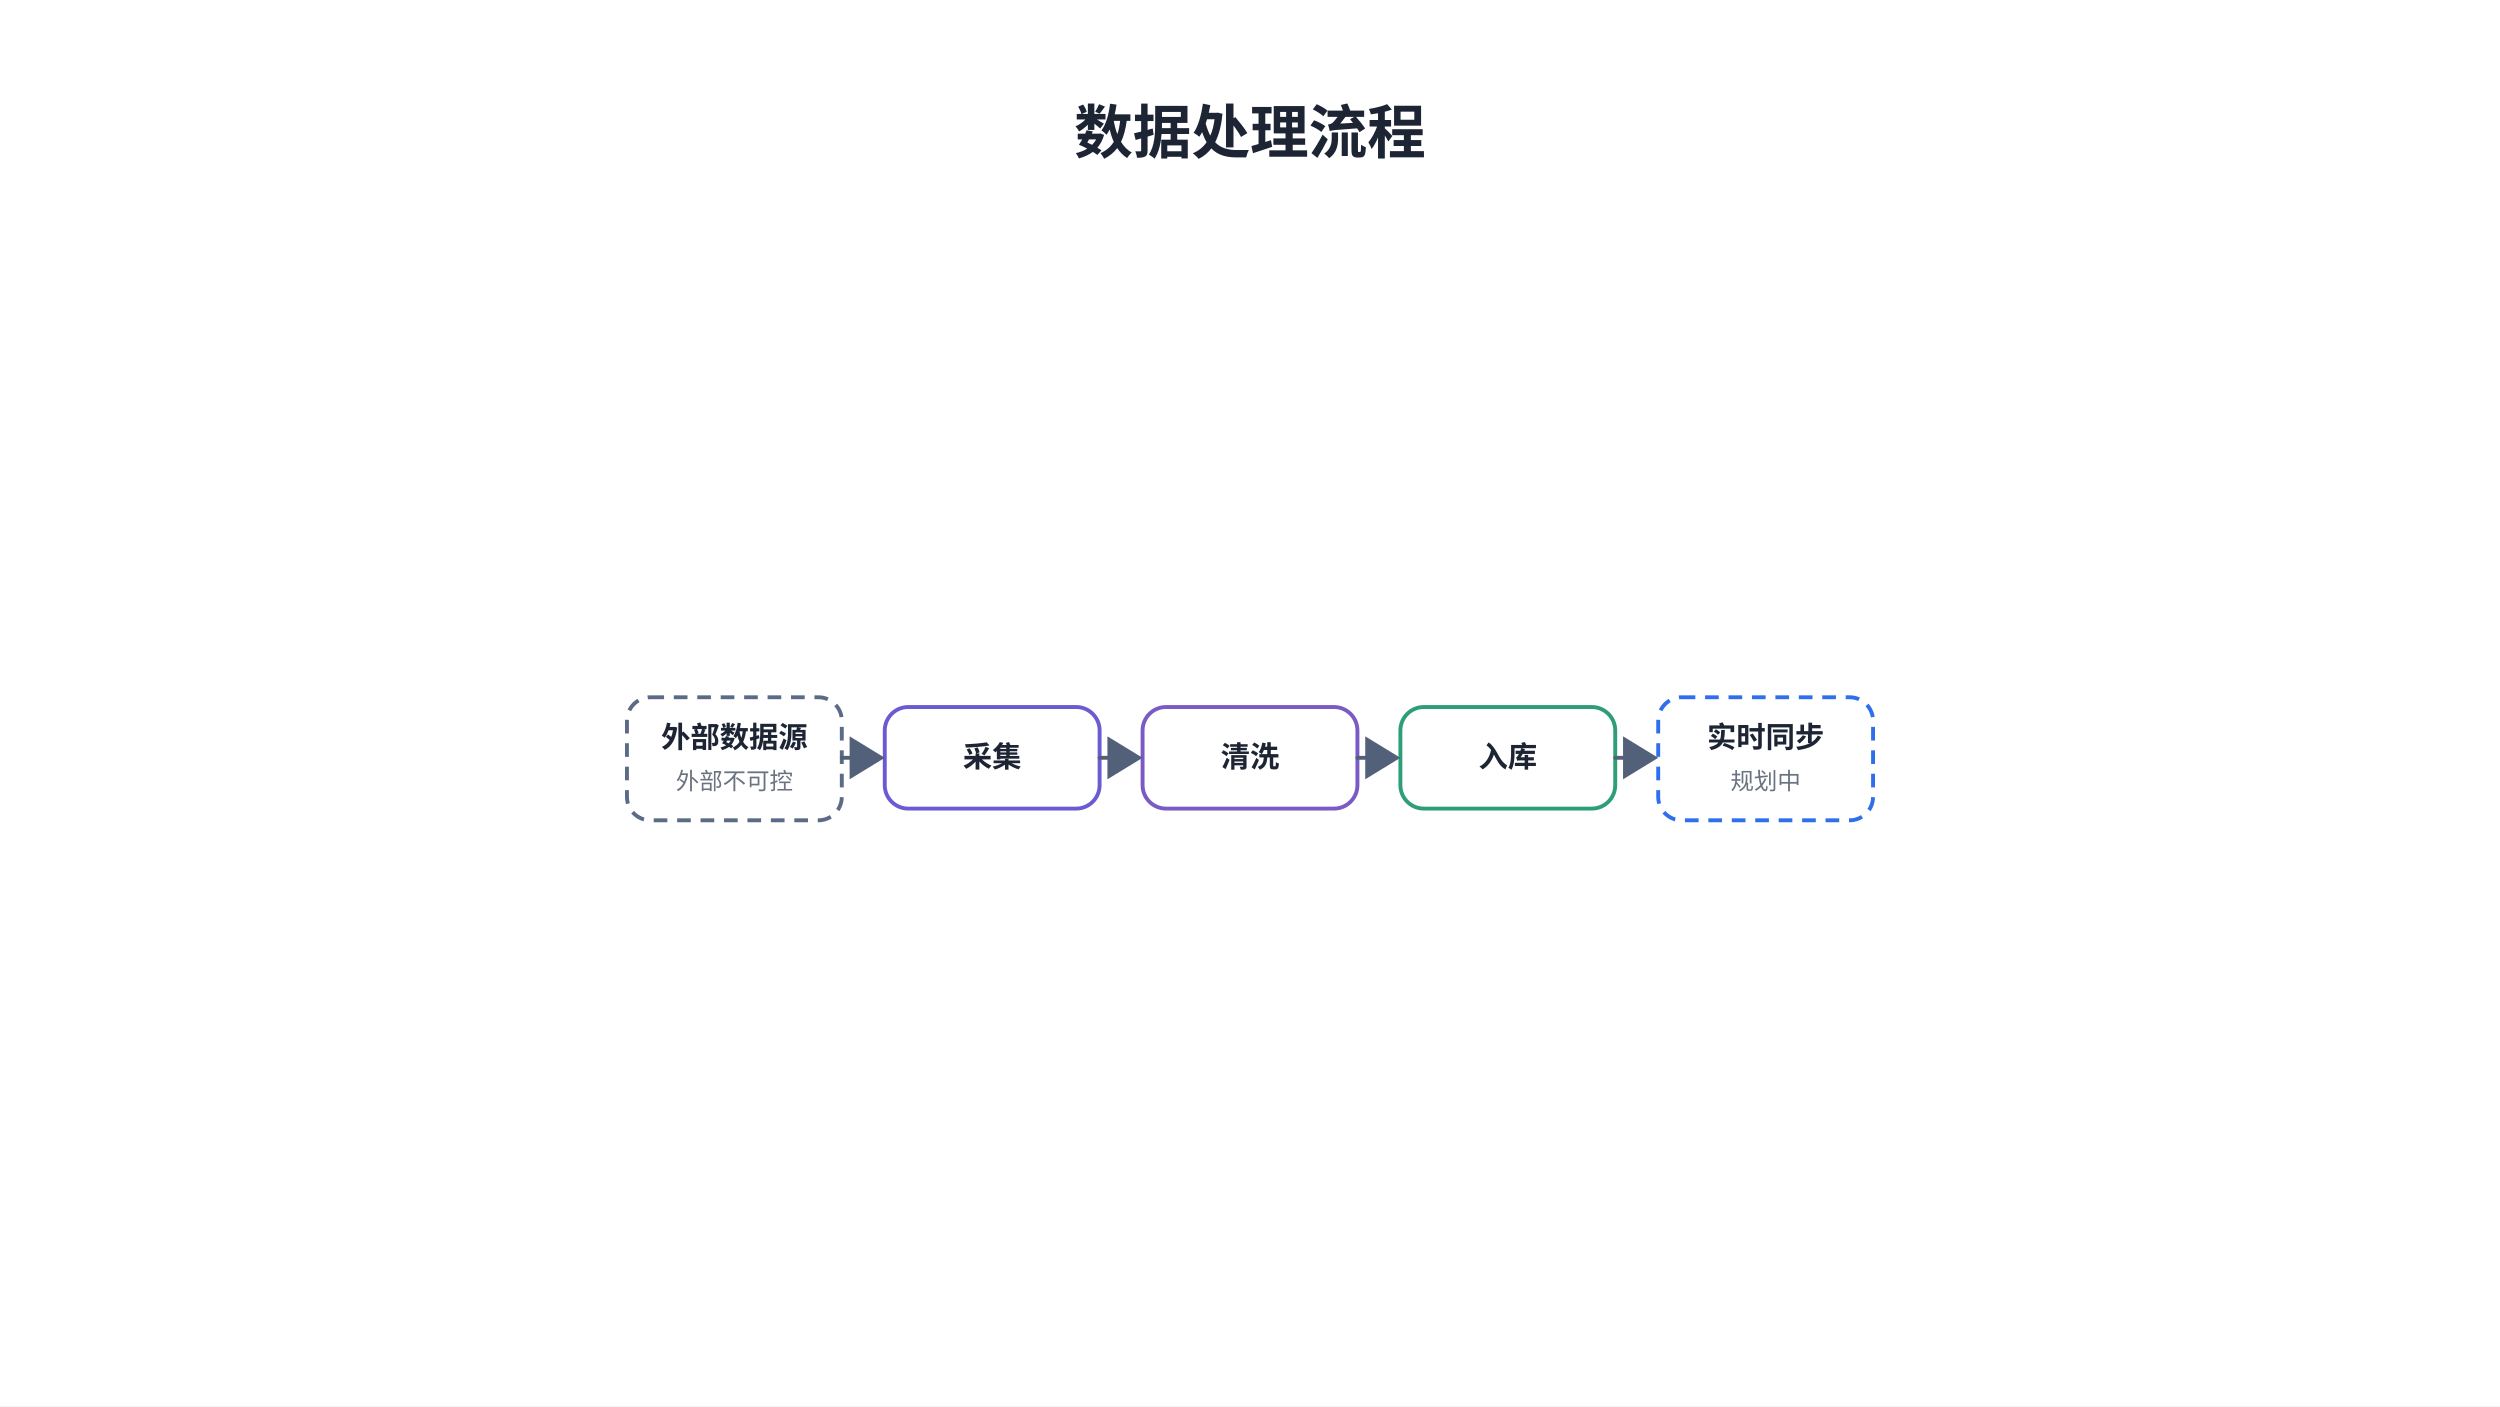
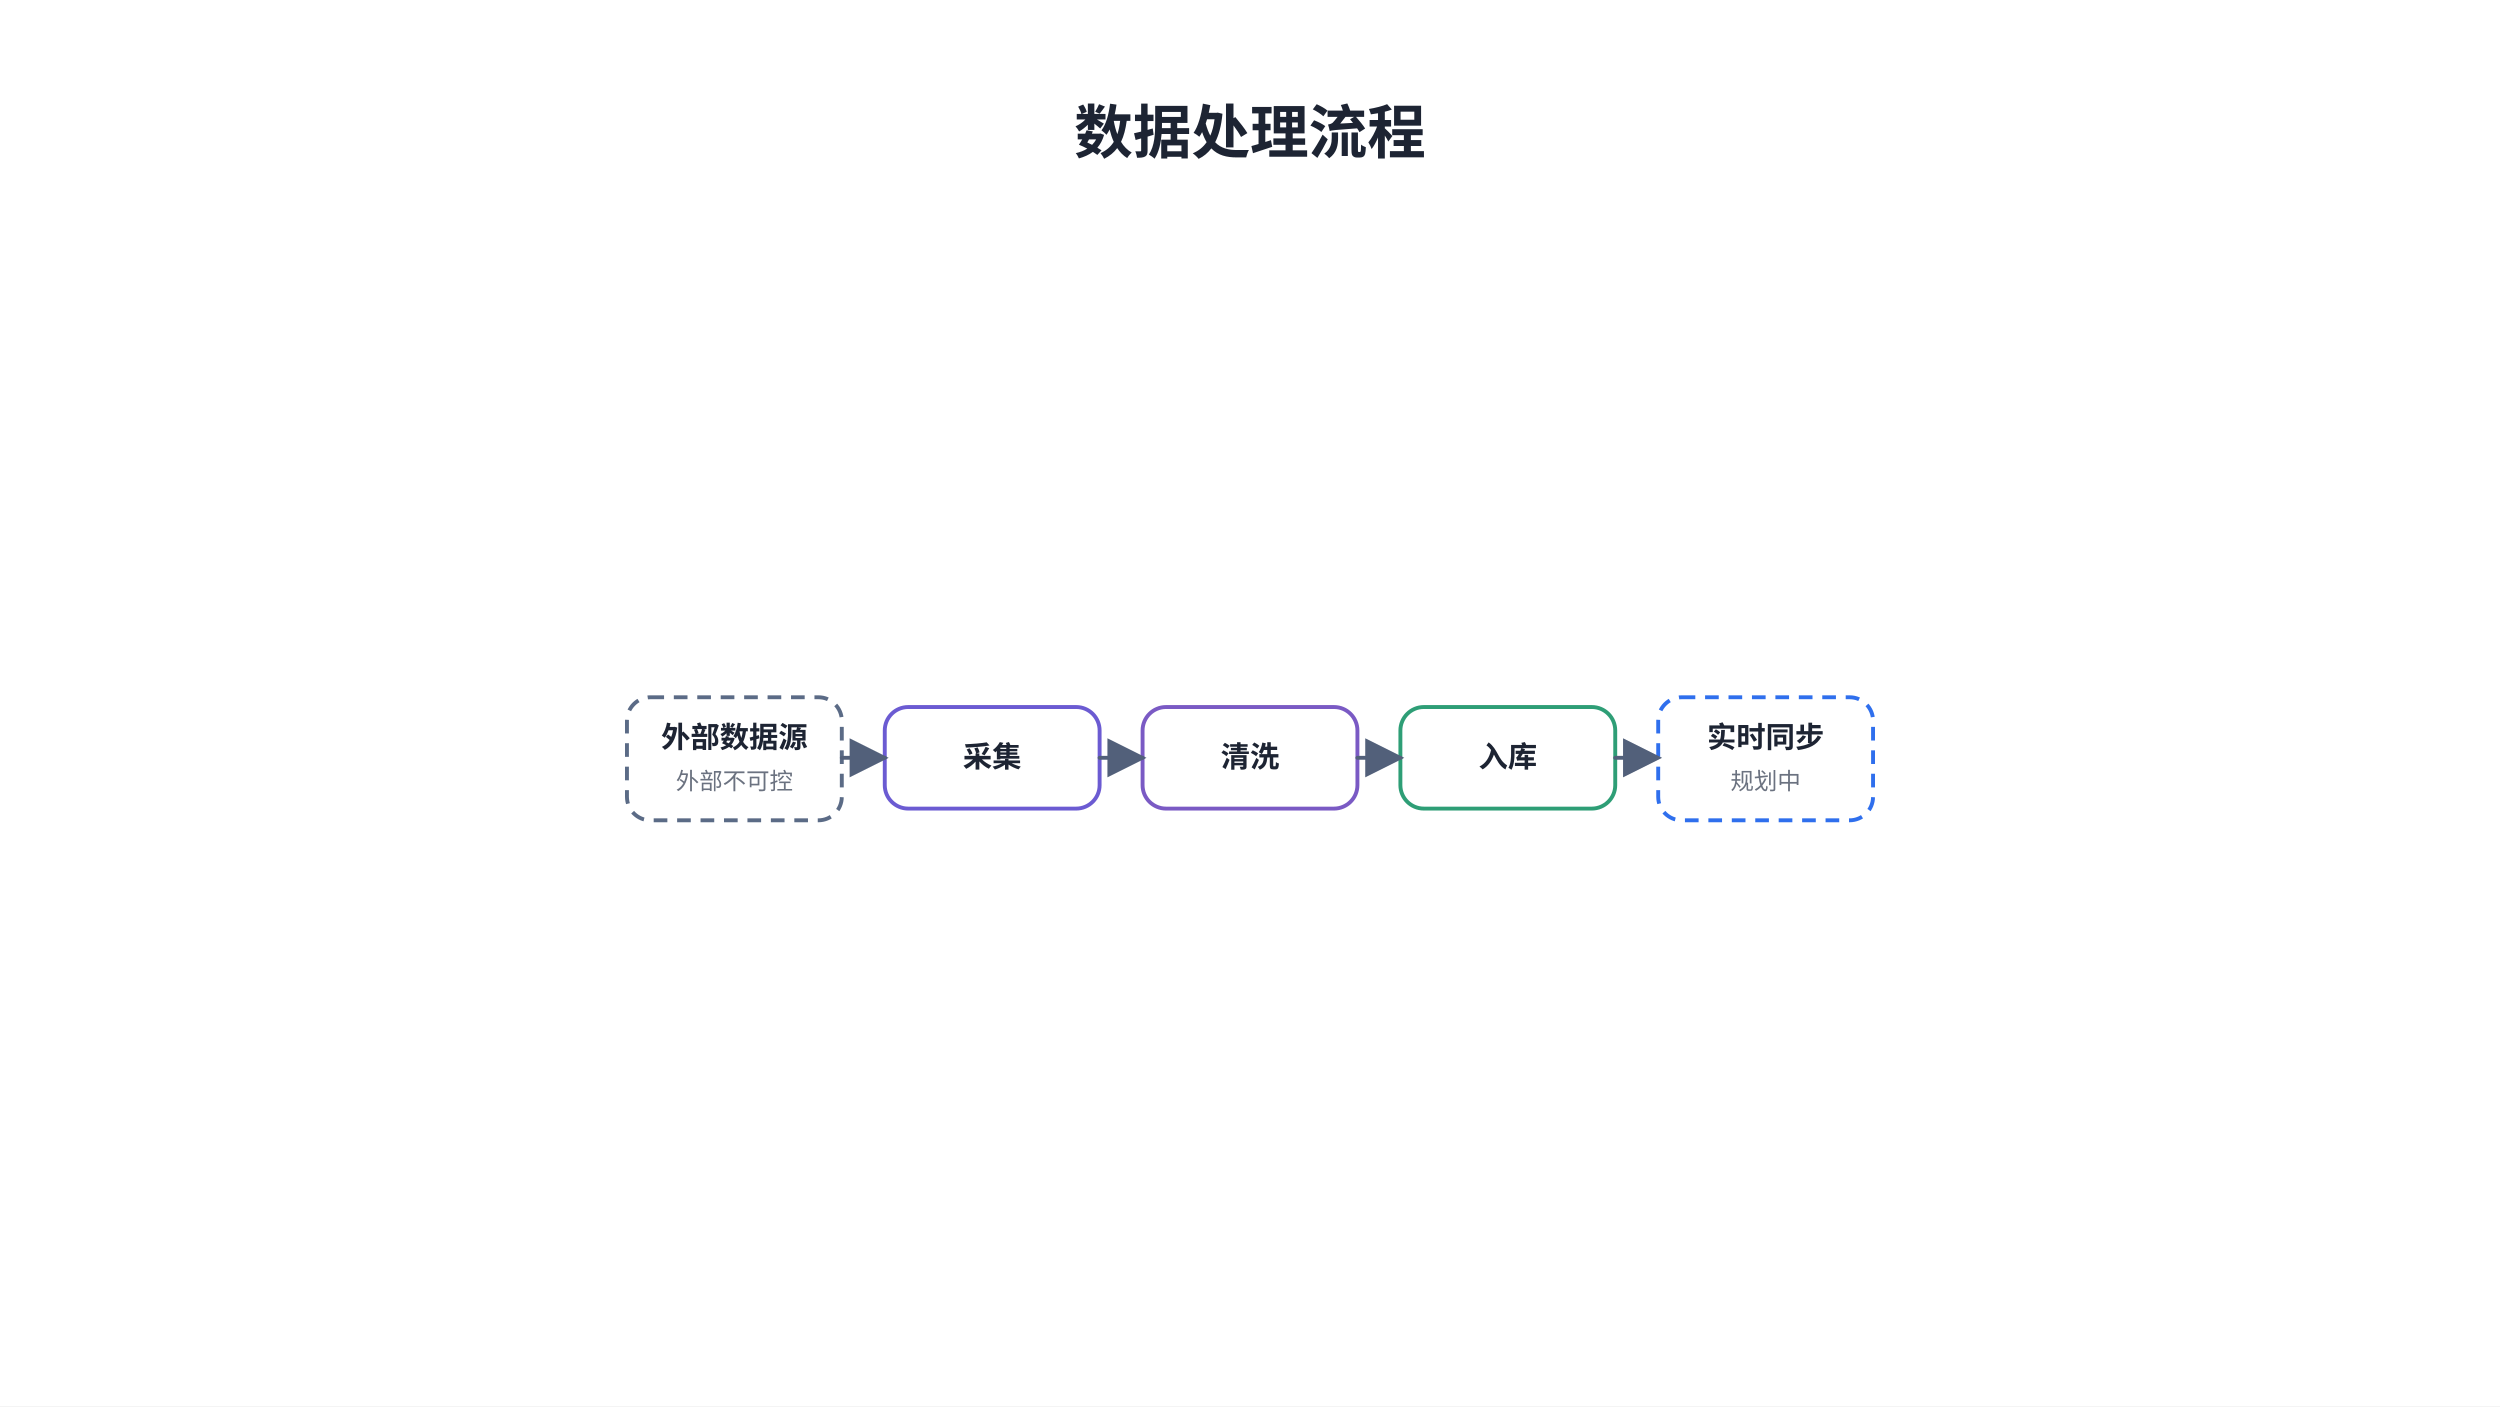
<svg xmlns="http://www.w3.org/2000/svg" id="figure-svg" viewBox="0 0 1280 720" role="img" aria-labelledby="figure-title figure-desc" font-family="'Microsoft YaHei', 'Microsoft YaHei', '微软雅黑', 'PingFang SC', 'Noto Sans CJK SC', Inter, Arial, sans-serif">
  <rect width="1280" height="720" fill="#FFFFFF" />
  <text data-node-id="figure-title-text" x="640" y="68" fill="#1D2433" font-size="30" font-weight="700" text-anchor="middle" dominant-baseline="middle" font-family="'Microsoft YaHei', 'Microsoft YaHei', '微软雅黑', 'PingFang SC', 'Noto Sans CJK SC', Inter, Arial, sans-serif">
    <tspan x="640" y="68">数据处理流程</tspan>
  </text>
  <g data-node-id="source-group">
    <rect data-node-id="source-rect" x="321" y="357" width="110" height="63" rx="12" fill="#FFFFFF" stroke="#5B6B86" stroke-width="2" stroke-dasharray="7 5" />
    <text data-node-id="source-title" x="376" y="377.5" fill="#1D2433" font-size="15" font-weight="700" text-anchor="middle" dominant-baseline="middle" font-family="'Microsoft YaHei', 'Microsoft YaHei', '微软雅黑', 'PingFang SC', 'Noto Sans CJK SC', Inter, Arial, sans-serif">
      <tspan x="376" y="377.5">外部数据源</tspan>
    </text>
    <text data-node-id="source-detail" x="376" y="400" fill="#6B7280" font-size="12" font-weight="500" text-anchor="middle" dominant-baseline="middle" font-family="'Microsoft YaHei', 'Microsoft YaHei', '微软雅黑', 'PingFang SC', 'Noto Sans CJK SC', Inter, Arial, sans-serif">
      <tspan x="376" y="400">外部不可控</tspan>
    </text>
  </g>
  <g data-node-id="collect-group">
    <rect data-node-id="collect-rect" x="453" y="362" width="110" height="52" rx="12" fill="#FFFFFF" stroke="#6B5BD2" stroke-width="2" />
    <text data-node-id="collect-title" x="508" y="387.5" fill="#1D2433" font-size="15" font-weight="700" text-anchor="middle" dominant-baseline="middle" font-family="'Microsoft YaHei', 'Microsoft YaHei', '微软雅黑', 'PingFang SC', 'Noto Sans CJK SC', Inter, Arial, sans-serif">
      <tspan x="508" y="387.5">采集</tspan>
    </text>
  </g>
  <g data-node-id="clean-group">
    <rect data-node-id="clean-rect" x="585" y="362" width="110" height="52" rx="12" fill="#FFFFFF" stroke="#7A5AC4" stroke-width="2" />
    <text data-node-id="clean-title" x="640" y="387.5" fill="#1D2433" font-size="15" font-weight="700" text-anchor="middle" dominant-baseline="middle" font-family="'Microsoft YaHei', 'Microsoft YaHei', '微软雅黑', 'PingFang SC', 'Noto Sans CJK SC', Inter, Arial, sans-serif">
      <tspan x="640" y="387.5">清洗</tspan>
    </text>
  </g>
  <g data-node-id="store-group">
    <rect data-node-id="store-rect" x="717" y="362" width="110" height="52" rx="12" fill="#FFFFFF" stroke="#2E9E76" stroke-width="2" />
    <text data-node-id="store-title" x="772" y="387.5" fill="#1D2433" font-size="15" font-weight="700" text-anchor="middle" dominant-baseline="middle" font-family="'Microsoft YaHei', 'Microsoft YaHei', '微软雅黑', 'PingFang SC', 'Noto Sans CJK SC', Inter, Arial, sans-serif">
      <tspan x="772" y="387.5">入库</tspan>
    </text>
  </g>
  <g data-node-id="realtime-group">
    <rect data-node-id="realtime-rect" x="849" y="357" width="110" height="63" rx="12" fill="#FFFFFF" stroke="#2F6FED" stroke-width="2" stroke-dasharray="7 5" />
    <text data-node-id="realtime-title" x="904" y="377.5" fill="#1D2433" font-size="15" font-weight="700" text-anchor="middle" dominant-baseline="middle" font-family="'Microsoft YaHei', 'Microsoft YaHei', '微软雅黑', 'PingFang SC', 'Noto Sans CJK SC', Inter, Arial, sans-serif">
      <tspan x="904" y="377.5">实时同步</tspan>
    </text>
    <text data-node-id="realtime-detail" x="904" y="400" fill="#6B7280" font-size="12" font-weight="500" text-anchor="middle" dominant-baseline="middle" font-family="'Microsoft YaHei', 'Microsoft YaHei', '微软雅黑', 'PingFang SC', 'Noto Sans CJK SC', Inter, Arial, sans-serif">
      <tspan x="904" y="400">规划中</tspan>
    </text>
  </g>
-   <g data-node-id="edge-0-head">
-     <line x1="431" y1="388" x2="439" y2="388" stroke="#52607A" stroke-width="2" stroke-linecap="round" />
-     <polygon points="453,388 435,399 435,377" fill="#52607A" />
+   <g data-node-id="edge-0-connector">
+     <defs>
+       <marker id="marker-edge-0-connector" markerWidth="10" markerHeight="10" refX="9" refY="5" orient="auto" markerUnits="strokeWidth" overflow="visible">
+         <path d="M 0 0 L 10 5 L 0 10 z" fill="#52607A" />
+       </marker>
+     </defs>
+     <polyline points="431,388 453,388" fill="none" stroke="#52607A" stroke-width="2" stroke-linecap="round" stroke-linejoin="round" marker-end="url(#marker-edge-0-connector)" />
  </g>
-   <g data-node-id="edge-1-head">
-     <line x1="563" y1="388" x2="571" y2="388" stroke="#52607A" stroke-width="2" stroke-linecap="round" />
-     <polygon points="585,388 567,399 567,377" fill="#52607A" />
+   <g data-node-id="edge-1-connector">
+     <defs>
+       <marker id="marker-edge-1-connector" markerWidth="10" markerHeight="10" refX="9" refY="5" orient="auto" markerUnits="strokeWidth" overflow="visible">
+         <path d="M 0 0 L 10 5 L 0 10 z" fill="#52607A" />
+       </marker>
+     </defs>
+     <polyline points="563,388 585,388" fill="none" stroke="#52607A" stroke-width="2" stroke-linecap="round" stroke-linejoin="round" marker-end="url(#marker-edge-1-connector)" />
  </g>
-   <g data-node-id="edge-2-head">
-     <line x1="695" y1="388" x2="703" y2="388" stroke="#52607A" stroke-width="2" stroke-linecap="round" />
-     <polygon points="717,388 699,399 699,377" fill="#52607A" />
+   <g data-node-id="edge-2-connector">
+     <defs>
+       <marker id="marker-edge-2-connector" markerWidth="10" markerHeight="10" refX="9" refY="5" orient="auto" markerUnits="strokeWidth" overflow="visible">
+         <path d="M 0 0 L 10 5 L 0 10 z" fill="#52607A" />
+       </marker>
+     </defs>
+     <polyline points="695,388 717,388" fill="none" stroke="#52607A" stroke-width="2" stroke-linecap="round" stroke-linejoin="round" marker-end="url(#marker-edge-2-connector)" />
  </g>
-   <g data-node-id="edge-3-head">
-     <line x1="827" y1="388" x2="835" y2="388" stroke="#52607A" stroke-width="2" stroke-linecap="round" stroke-dasharray="7 5" />
-     <polygon points="849,388 831,399 831,377" fill="#52607A" />
+   <g data-node-id="edge-3-connector">
+     <defs>
+       <marker id="marker-edge-3-connector" markerWidth="10" markerHeight="10" refX="9" refY="5" orient="auto" markerUnits="strokeWidth" overflow="visible">
+         <path d="M 0 0 L 10 5 L 0 10 z" fill="#52607A" />
+       </marker>
+     </defs>
+     <polyline points="827,388 849,388" fill="none" stroke="#52607A" stroke-width="2" stroke-linecap="round" stroke-linejoin="round" stroke-dasharray="7 5" marker-end="url(#marker-edge-3-connector)" />
  </g>
</svg>
